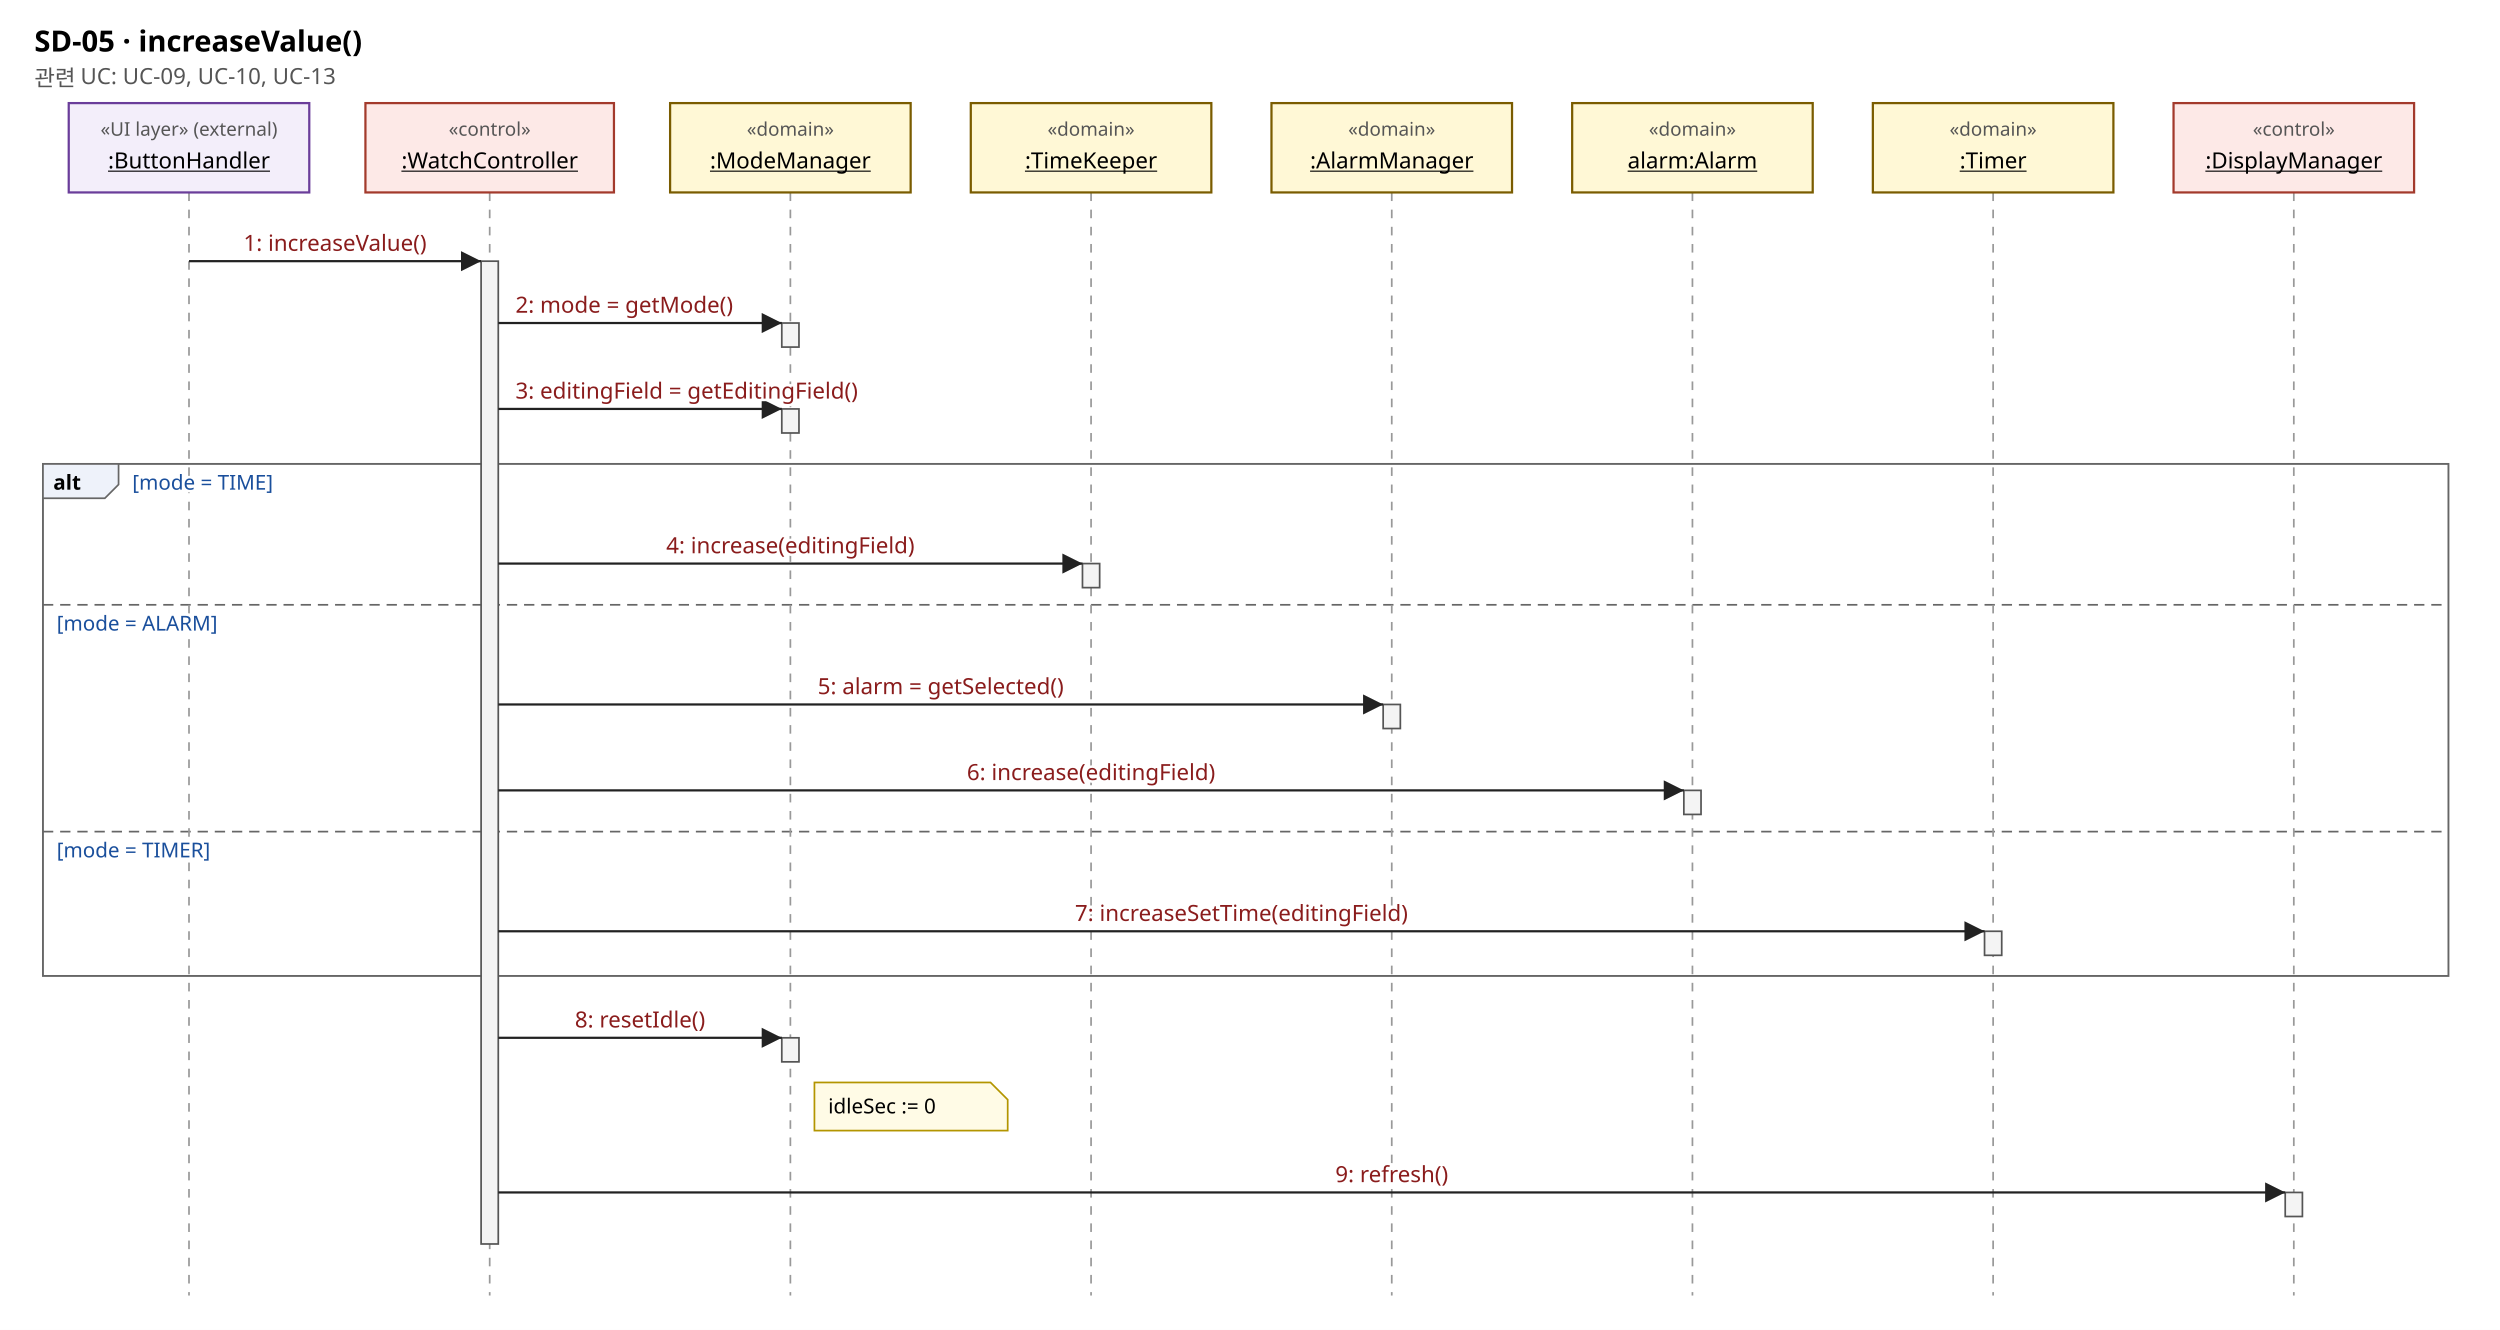
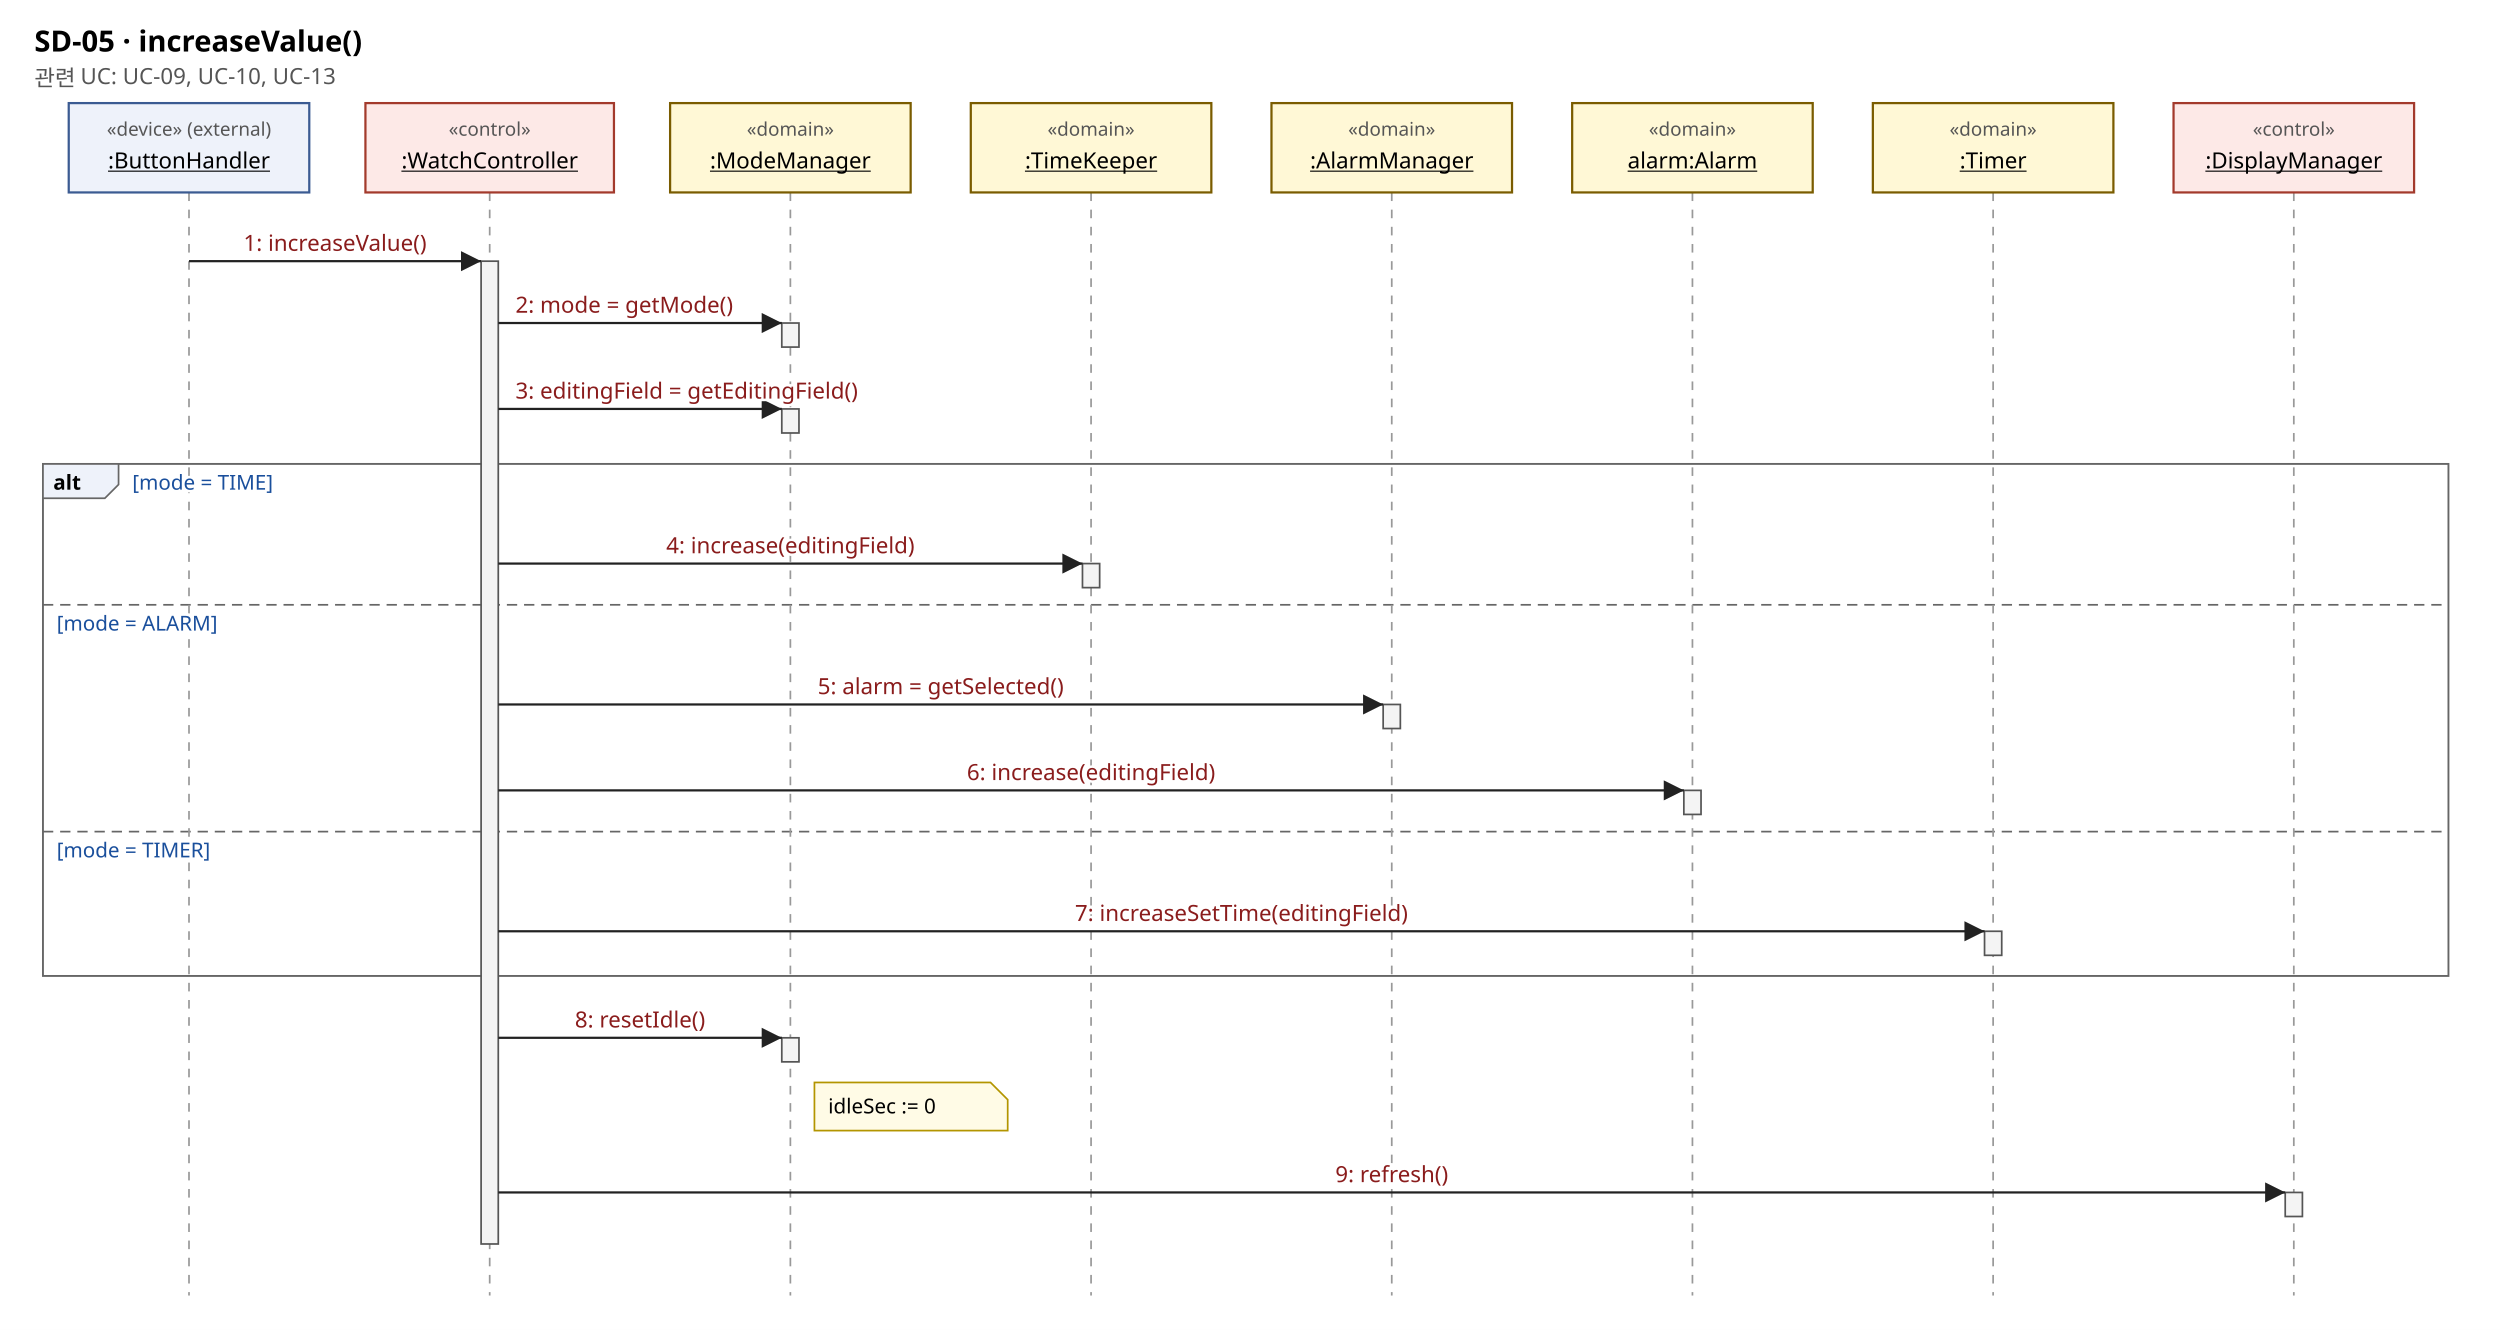
<svg xmlns="http://www.w3.org/2000/svg" width="1455" height="774" viewBox="0 0 1455 774" font-family="Malgun Gothic, Apple SD Gothic Neo, Noto Sans KR, WenQuanYi Zen Hei, sans-serif">
  <defs>
    <marker id="f" viewBox="0 0 10 10" refX="10" refY="5" markerWidth="9" markerHeight="9" orient="auto">
      <path d="M0,0 L10,5 L0,10 z" fill="#222" />
    </marker>
  </defs>
  <rect width="1455" height="774" fill="#fff" />
  <text x="20" y="30" font-size="17" font-weight="bold">SD-05 · increaseValue()</text>
  <text x="20" y="50" font-size="13" fill="#555">관련 UC: UC-09, UC-10, UC-13</text>
  <rect x="25" y="270" width="1400" height="298" fill="none" stroke="#666" stroke-width="1.1" />
  <path d="M25,270 h44 v12 l-8,8 h-36 z" fill="#eef2fa" stroke="#666" />
  <text x="31" y="285" font-size="12" font-weight="bold">alt</text>
  <line x1="25" y1="352" x2="1425" y2="352" stroke="#666" stroke-dasharray="6 4" />
  <line x1="25" y1="484" x2="1425" y2="484" stroke="#666" stroke-dasharray="6 4" />
  <line x1="110" y1="112" x2="110" y2="754" stroke="#999" stroke-dasharray="5 5" />
-   <rect x="40.0" y="60" width="140" height="52" fill="#f3eefa" stroke="#6a3d9a" stroke-width="1.3" />
-   <text x="110" y="79" text-anchor="middle" font-size="11" fill="#555">«UI layer» (external)</text>
+   <rect x="40.0" y="60" width="140" height="52" fill="#eef2fa" stroke="#3b5b92" stroke-width="1.3" />
+   <text x="110" y="79" text-anchor="middle" font-size="11" fill="#555">«device» (external)</text>
  <text x="110" y="98" text-anchor="middle" font-size="13" text-decoration="underline">:ButtonHandler</text>
  <line x1="285" y1="112" x2="285" y2="754" stroke="#999" stroke-dasharray="5 5" />
  <rect x="212.68" y="60" width="144.64" height="52" fill="#fde9e7" stroke="#a33a2c" stroke-width="1.3" />
  <text x="285" y="79" text-anchor="middle" font-size="11" fill="#555">«control»</text>
  <text x="285" y="98" text-anchor="middle" font-size="13" text-decoration="underline">:WatchController</text>
  <line x1="460" y1="112" x2="460" y2="754" stroke="#999" stroke-dasharray="5 5" />
  <rect x="390.0" y="60" width="140" height="52" fill="#fff8d6" stroke="#7a5c00" stroke-width="1.3" />
  <text x="460" y="79" text-anchor="middle" font-size="11" fill="#555">«domain»</text>
  <text x="460" y="98" text-anchor="middle" font-size="13" text-decoration="underline">:ModeManager</text>
  <line x1="635" y1="112" x2="635" y2="754" stroke="#999" stroke-dasharray="5 5" />
  <rect x="565.0" y="60" width="140" height="52" fill="#fff8d6" stroke="#7a5c00" stroke-width="1.3" />
  <text x="635" y="79" text-anchor="middle" font-size="11" fill="#555">«domain»</text>
  <text x="635" y="98" text-anchor="middle" font-size="13" text-decoration="underline">:TimeKeeper</text>
  <line x1="810" y1="112" x2="810" y2="754" stroke="#999" stroke-dasharray="5 5" />
  <rect x="740.0" y="60" width="140" height="52" fill="#fff8d6" stroke="#7a5c00" stroke-width="1.3" />
  <text x="810" y="79" text-anchor="middle" font-size="11" fill="#555">«domain»</text>
  <text x="810" y="98" text-anchor="middle" font-size="13" text-decoration="underline">:AlarmManager</text>
  <line x1="985" y1="112" x2="985" y2="754" stroke="#999" stroke-dasharray="5 5" />
  <rect x="915.0" y="60" width="140" height="52" fill="#fff8d6" stroke="#7a5c00" stroke-width="1.3" />
  <text x="985" y="79" text-anchor="middle" font-size="11" fill="#555">«domain»</text>
  <text x="985" y="98" text-anchor="middle" font-size="13" text-decoration="underline">alarm:Alarm</text>
  <line x1="1160" y1="112" x2="1160" y2="754" stroke="#999" stroke-dasharray="5 5" />
  <rect x="1090.0" y="60" width="140" height="52" fill="#fff8d6" stroke="#7a5c00" stroke-width="1.3" />
  <text x="1160" y="79" text-anchor="middle" font-size="11" fill="#555">«domain»</text>
  <text x="1160" y="98" text-anchor="middle" font-size="13" text-decoration="underline">:Timer</text>
  <line x1="1335" y1="112" x2="1335" y2="754" stroke="#999" stroke-dasharray="5 5" />
  <rect x="1265.0" y="60" width="140" height="52" fill="#fde9e7" stroke="#a33a2c" stroke-width="1.3" />
  <text x="1335" y="79" text-anchor="middle" font-size="11" fill="#555">«control»</text>
  <text x="1335" y="98" text-anchor="middle" font-size="13" text-decoration="underline">:DisplayManager</text>
  <rect x="455" y="188" width="10" height="14" fill="#f4f4f4" stroke="#555" />
  <rect x="455" y="238" width="10" height="14" fill="#f4f4f4" stroke="#555" />
  <rect x="630" y="328" width="10" height="14" fill="#f4f4f4" stroke="#555" />
  <rect x="805" y="410" width="10" height="14" fill="#f4f4f4" stroke="#555" />
  <rect x="980" y="460" width="10" height="14" fill="#f4f4f4" stroke="#555" />
  <rect x="1155" y="542" width="10" height="14" fill="#f4f4f4" stroke="#555" />
  <rect x="455" y="604" width="10" height="14" fill="#f4f4f4" stroke="#555" />
  <rect x="1330" y="694" width="10" height="14" fill="#f4f4f4" stroke="#555" />
  <rect x="280" y="152" width="10" height="572" fill="#f4f4f4" stroke="#555" />
  <line x1="110" y1="152" x2="280" y2="152" stroke="#222" stroke-width="1.3" marker-end="url(#f)" />
  <text x="195.0" y="146" text-anchor="middle" font-size="13" fill="#8a1c1c" stroke="#fff" stroke-width="3" paint-order="stroke">1: increaseValue()</text>
  <line x1="290" y1="188" x2="455" y2="188" stroke="#222" stroke-width="1.3" marker-end="url(#f)" />
  <text x="300" y="182" font-size="13" fill="#8a1c1c" stroke="#fff" stroke-width="3" paint-order="stroke">2: mode = getMode()</text>
  <line x1="290" y1="238" x2="455" y2="238" stroke="#222" stroke-width="1.3" marker-end="url(#f)" />
  <text x="300" y="232" font-size="13" fill="#8a1c1c" stroke="#fff" stroke-width="3" paint-order="stroke">3: editingField = getEditingField()</text>
  <line x1="290" y1="328" x2="630" y2="328" stroke="#222" stroke-width="1.3" marker-end="url(#f)" />
  <text x="460.0" y="322" text-anchor="middle" font-size="13" fill="#8a1c1c" stroke="#fff" stroke-width="3" paint-order="stroke">4: increase(editingField)</text>
  <line x1="290" y1="410" x2="805" y2="410" stroke="#222" stroke-width="1.3" marker-end="url(#f)" />
  <text x="547.5" y="404" text-anchor="middle" font-size="13" fill="#8a1c1c" stroke="#fff" stroke-width="3" paint-order="stroke">5: alarm = getSelected()</text>
  <line x1="290" y1="460" x2="980" y2="460" stroke="#222" stroke-width="1.3" marker-end="url(#f)" />
  <text x="635.0" y="454" text-anchor="middle" font-size="13" fill="#8a1c1c" stroke="#fff" stroke-width="3" paint-order="stroke">6: increase(editingField)</text>
  <line x1="290" y1="542" x2="1155" y2="542" stroke="#222" stroke-width="1.3" marker-end="url(#f)" />
  <text x="722.5" y="536" text-anchor="middle" font-size="13" fill="#8a1c1c" stroke="#fff" stroke-width="3" paint-order="stroke">7: increaseSetTime(editingField)</text>
  <line x1="290" y1="604" x2="455" y2="604" stroke="#222" stroke-width="1.3" marker-end="url(#f)" />
  <text x="372.5" y="598" text-anchor="middle" font-size="13" fill="#8a1c1c" stroke="#fff" stroke-width="3" paint-order="stroke">8: resetIdle()</text>
  <path d="M474,630 h102.48 l10,10 v18 h-112.48 z" fill="#fffbe6" stroke="#b39500" />
  <text x="482" y="648" font-size="12">idleSec := 0</text>
  <line x1="290" y1="694" x2="1330" y2="694" stroke="#222" stroke-width="1.3" marker-end="url(#f)" />
  <text x="810.0" y="688" text-anchor="middle" font-size="13" fill="#8a1c1c" stroke="#fff" stroke-width="3" paint-order="stroke">9: refresh()</text>
  <text x="77" y="285" font-size="12" fill="#1a4f9c" stroke="#fff" stroke-width="3" paint-order="stroke">[mode = TIME]</text>
  <text x="33" y="367" font-size="12" fill="#1a4f9c" stroke="#fff" stroke-width="3" paint-order="stroke">[mode = ALARM]</text>
  <text x="33" y="499" font-size="12" fill="#1a4f9c" stroke="#fff" stroke-width="3" paint-order="stroke">[mode = TIMER]</text>
</svg>
